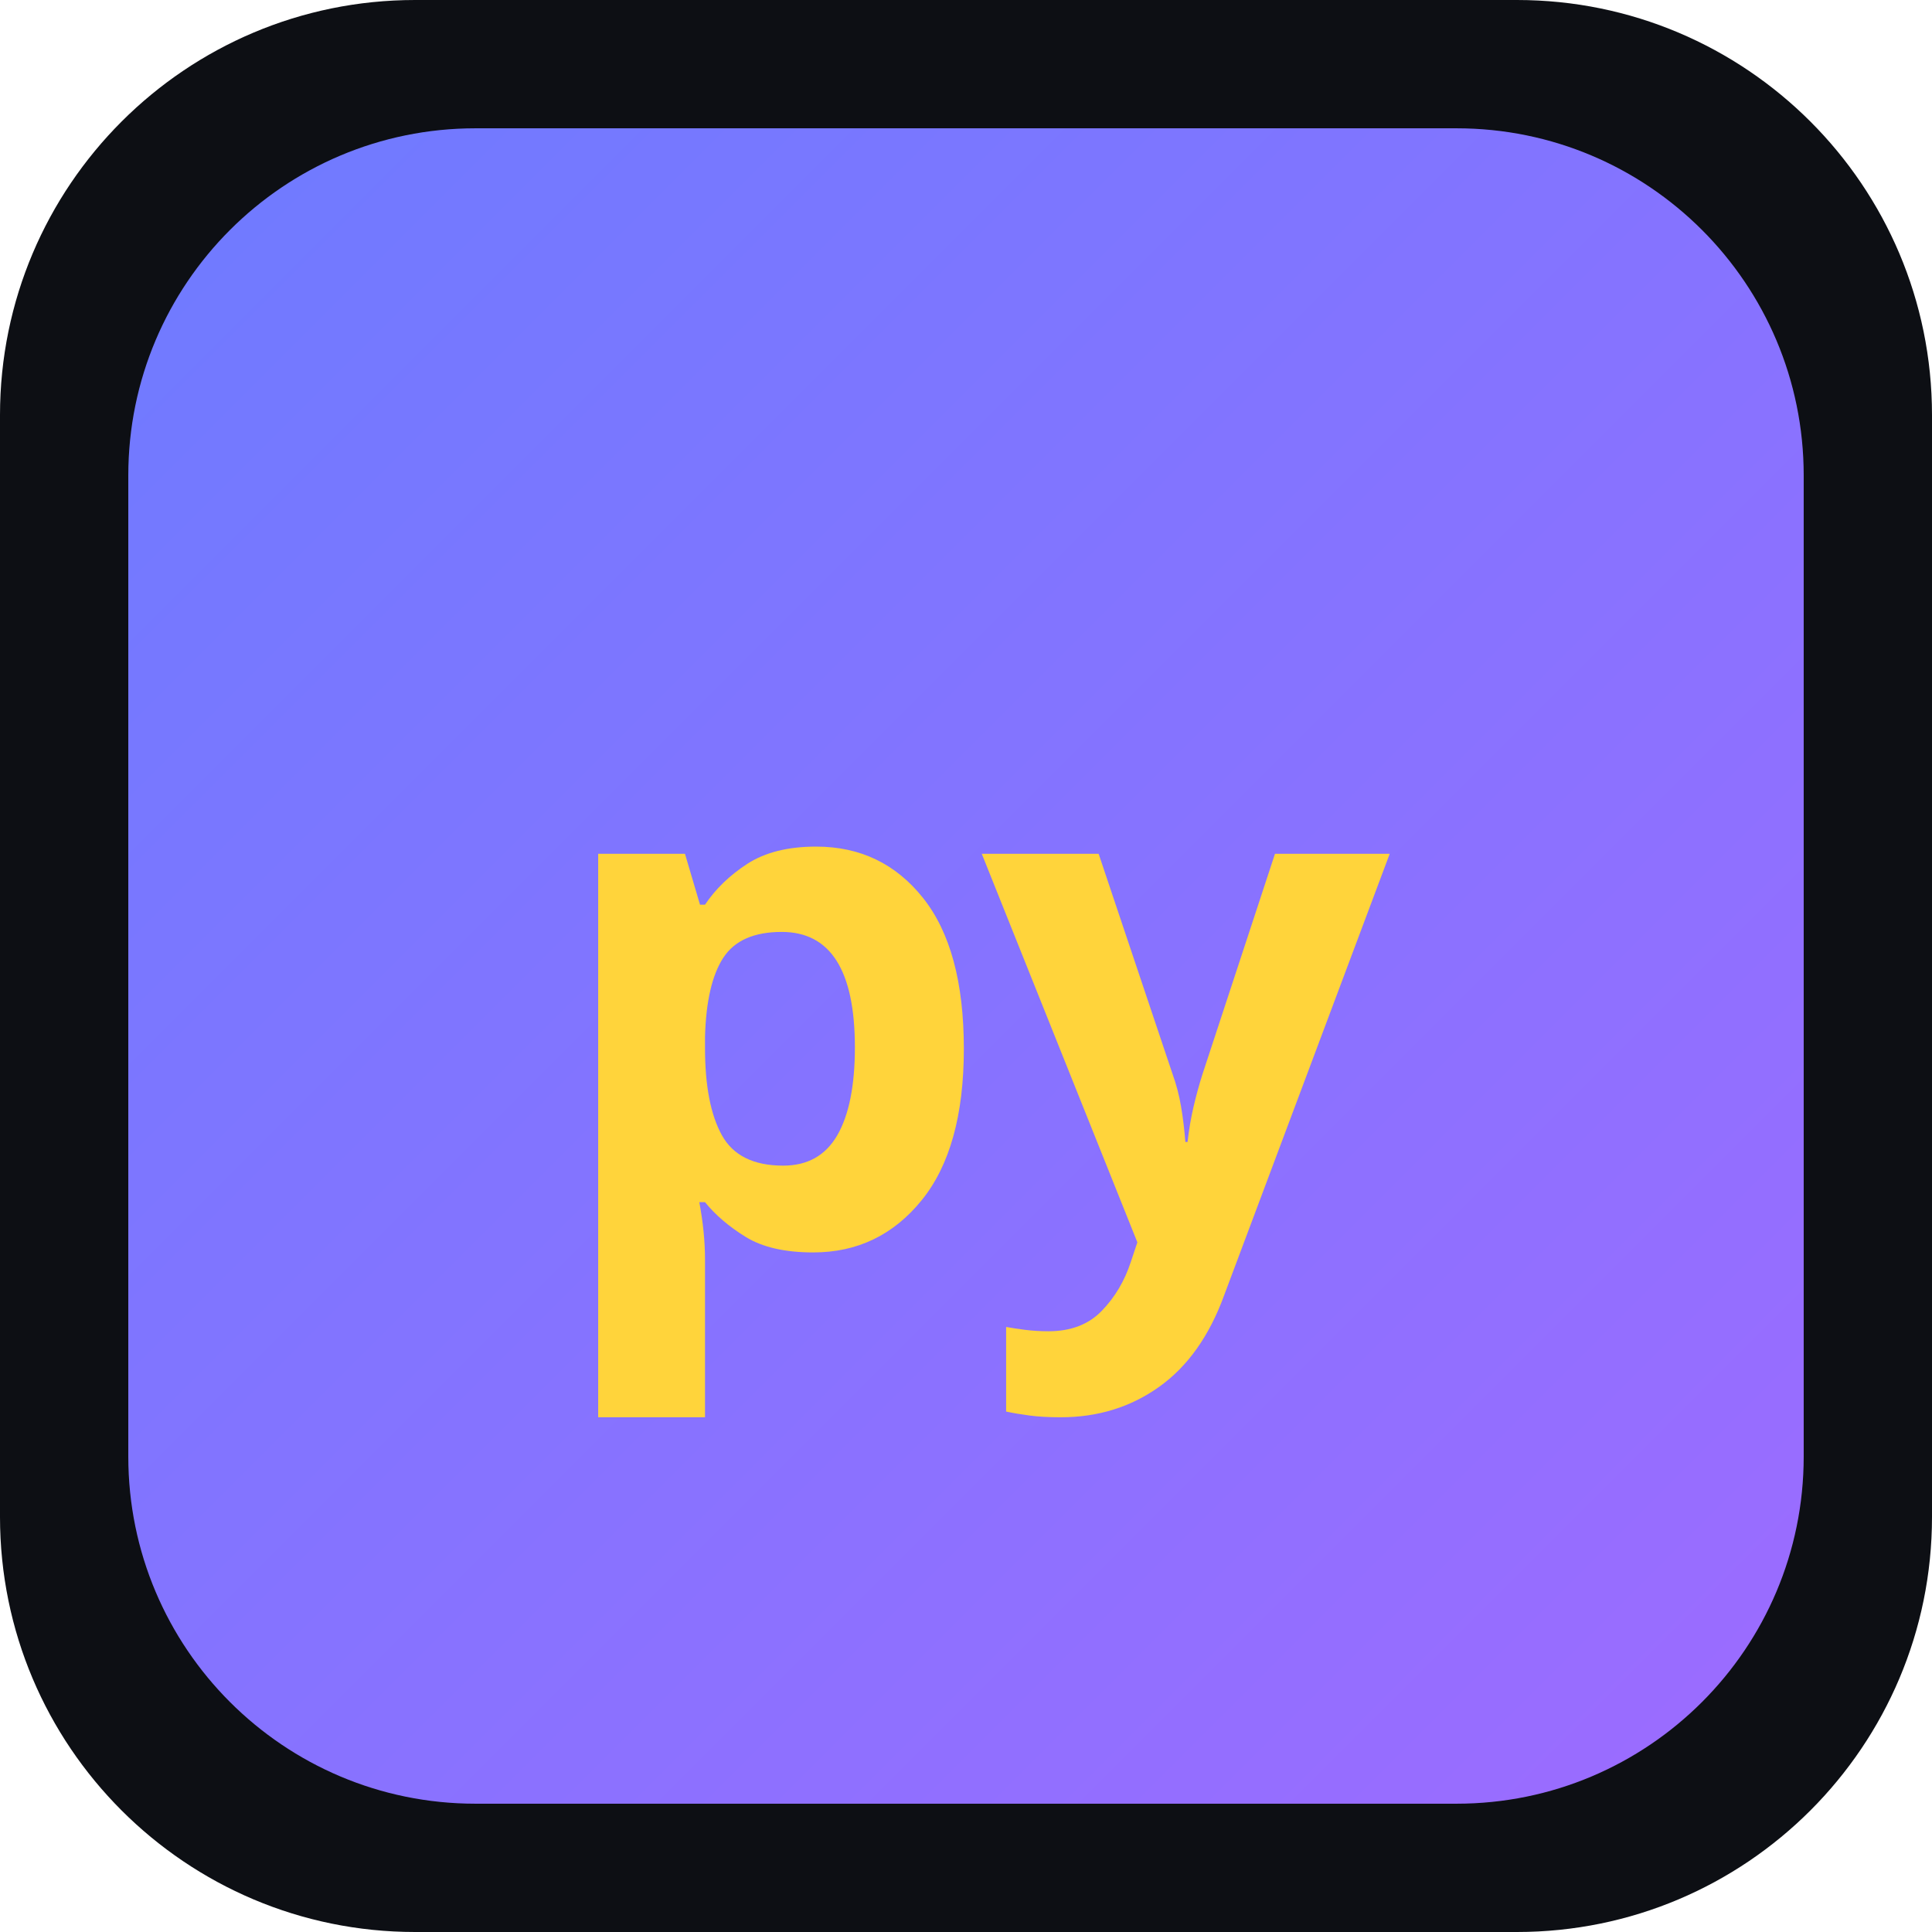
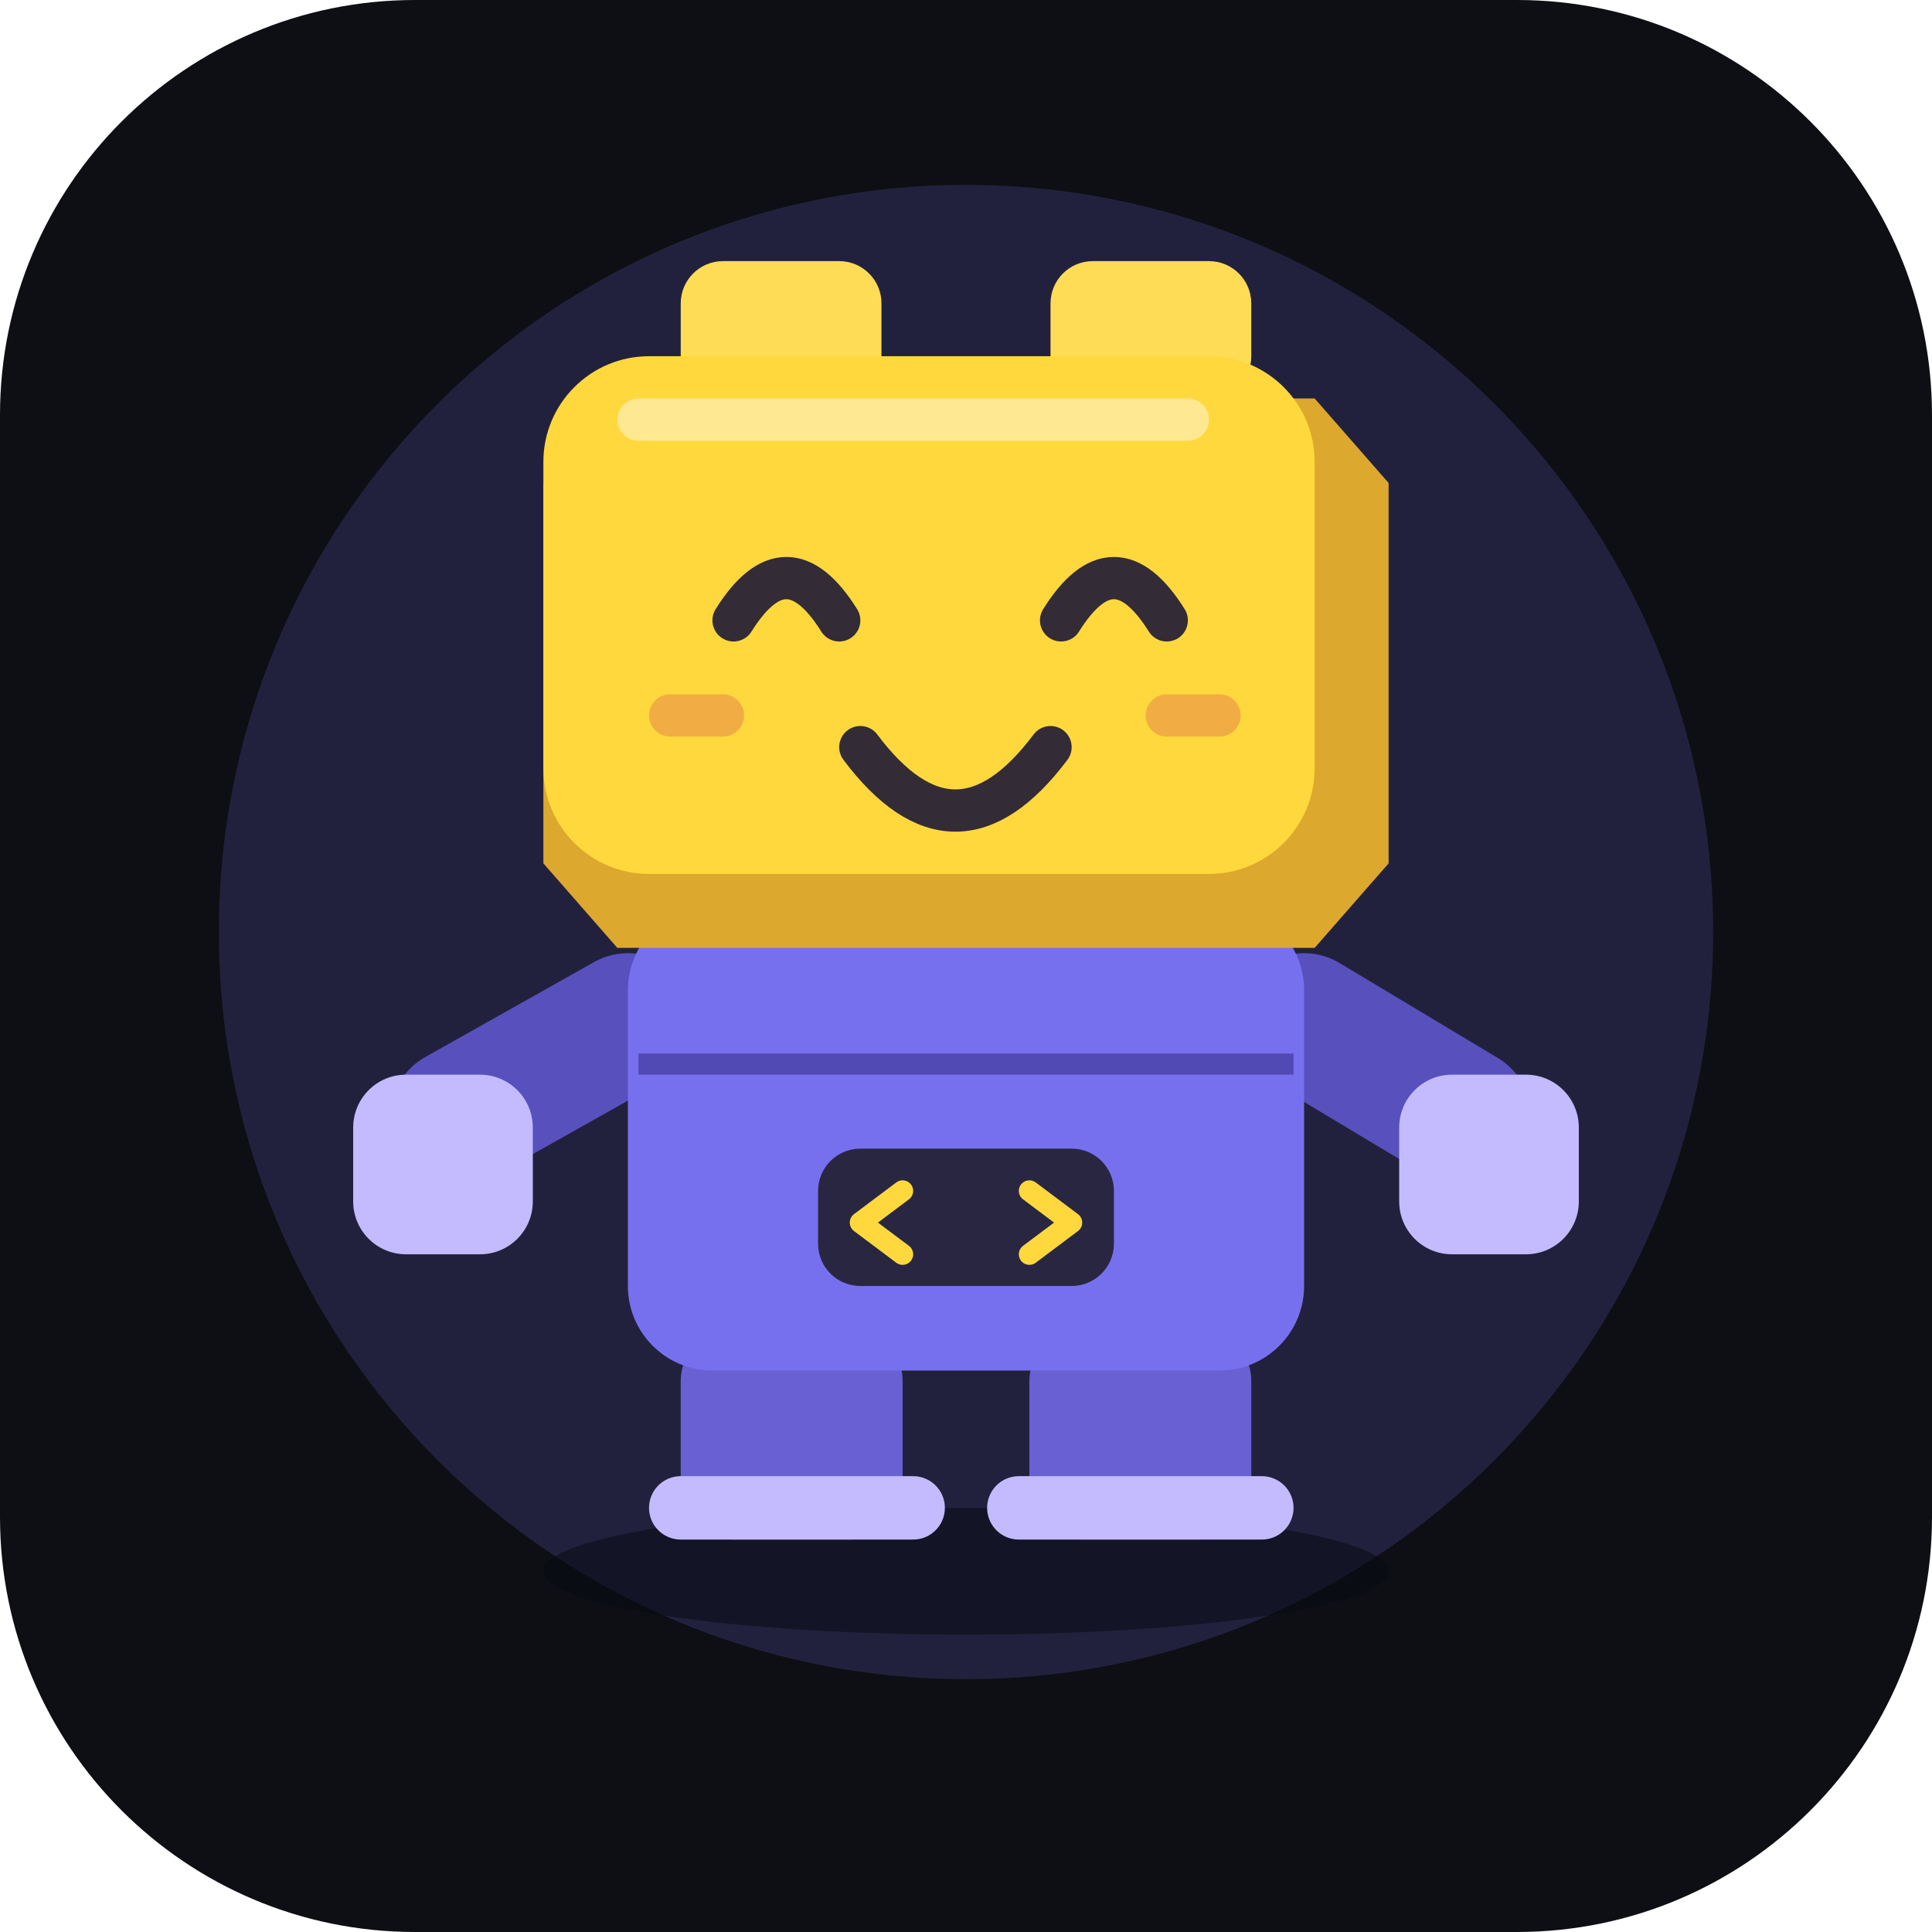
- <svg xmlns="http://www.w3.org/2000/svg" viewBox="0 0 512 512">
-   <defs>
-     <linearGradient id="g" x1="0" y1="0" x2="1" y2="1">
-       <stop offset="0" stop-color="#6e7bff" />
-       <stop offset="1" stop-color="#9d6bff" />
-     </linearGradient>
-   </defs>
+ <svg xmlns="http://www.w3.org/2000/svg" viewBox="0 0 512 512" role="img" aria-label="PyPerky brick buddy">
  <rect width="512" height="512" rx="110" fill="#0d0f14" />
-   <rect x="34" y="34" width="444" height="444" rx="92" fill="url(#g)" />
-   <text x="256" y="330" font-family="Verdana, sans-serif" font-size="190" font-weight="900" fill="#ffd43b" text-anchor="middle">py</text>
+   <circle cx="256" cy="247" r="198" fill="#22213d" />
+   <g transform="translate(46 2) scale(2.8)" fill="none">
+     <ellipse class="buddy-shadow" cx="75" cy="148" rx="40" ry="6" fill="#080a13" opacity=".55" />
+     <g class="buddy-figure">
+       <g class="buddy-arm left">
+         <path d="m43 96-16 9" stroke="#5750bd" stroke-width="13" stroke-linecap="round" />
+         <rect x="17" y="101" width="17" height="17" rx="5" fill="#c4bbff" />
+       </g>
+       <g class="buddy-arm right">
+         <path d="m107 96 15 9" stroke="#5750bd" stroke-width="13" stroke-linecap="round" />
+         <rect x="116" y="101" width="17" height="17" rx="5" fill="#c4bbff" />
+       </g>
+       <rect x="48" y="125" width="21" height="20" rx="5" fill="#6960d4" />
+       <rect x="81" y="125" width="21" height="20" rx="5" fill="#6960d4" />
+       <path d="M48 142h22m10 0h23" stroke="#c4bbff" stroke-width="6" stroke-linecap="round" />
+       <rect x="43" y="85" width="64" height="44" rx="8" fill="#7770ee" />
+       <path d="M44 100h62" stroke="#5149b4" stroke-width="2" />
+       <rect x="61" y="108" width="28" height="13" rx="4" fill="#292642" />
+       <path d="m69 112-4 3 4 3m12-6 4 3-4 3" stroke="#ffd83d" stroke-width="2" stroke-linecap="round" stroke-linejoin="round" />
+       <g class="buddy-head">
+         <rect x="48" y="24" width="19" height="13" rx="4" fill="#ffdc55" />
+         <rect x="83" y="24" width="19" height="13" rx="4" fill="#ffdc55" />
+         <path d="M42 37h66l7 8v36l-7 8H42l-7-8V45z" fill="#dca82d" />
+         <rect x="35" y="33" width="73" height="49" rx="10" fill="#ffd83d" />
+         <path d="M44 39h52" stroke="#ffe891" stroke-width="4" stroke-linecap="round" />
+         <g stroke="#332b36" stroke-width="4" stroke-linecap="round" stroke-linejoin="round">
+           <path d="M53 58q5-8 10 0m21 0q5-8 10 0" />
+           <path d="M65 70q9 12 18 0" />
+         </g>
+         <path d="M47 67h5m42 0h5" stroke="#f1ad43" stroke-width="4" stroke-linecap="round" />
+       </g>
+     </g>
+   </g>
</svg>
